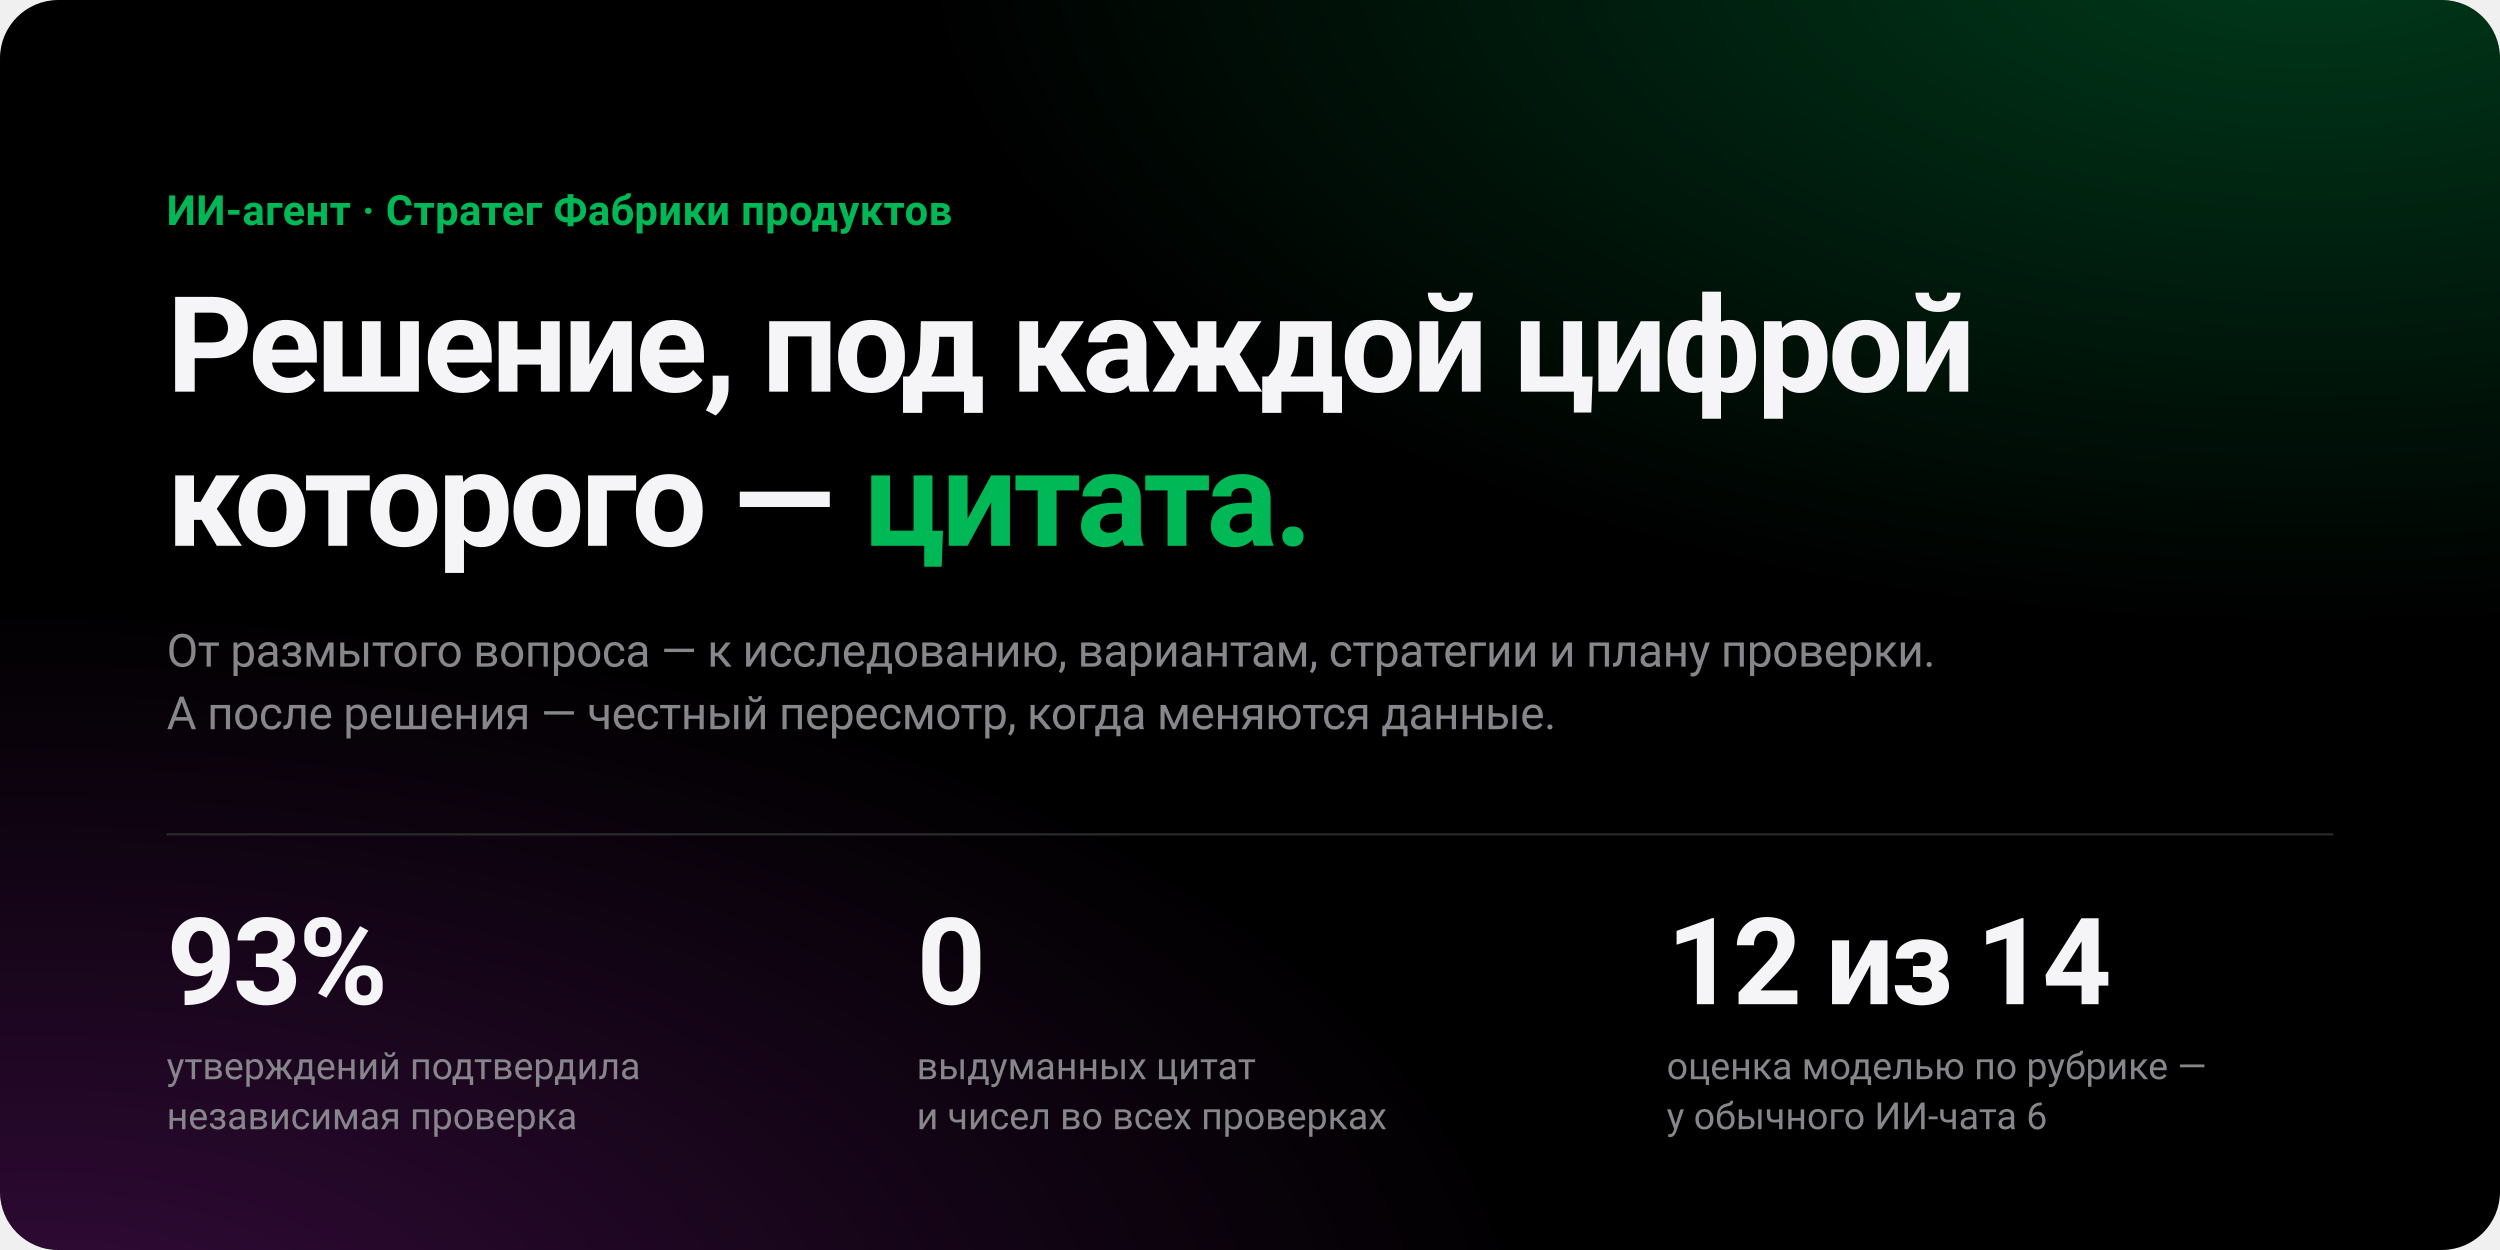
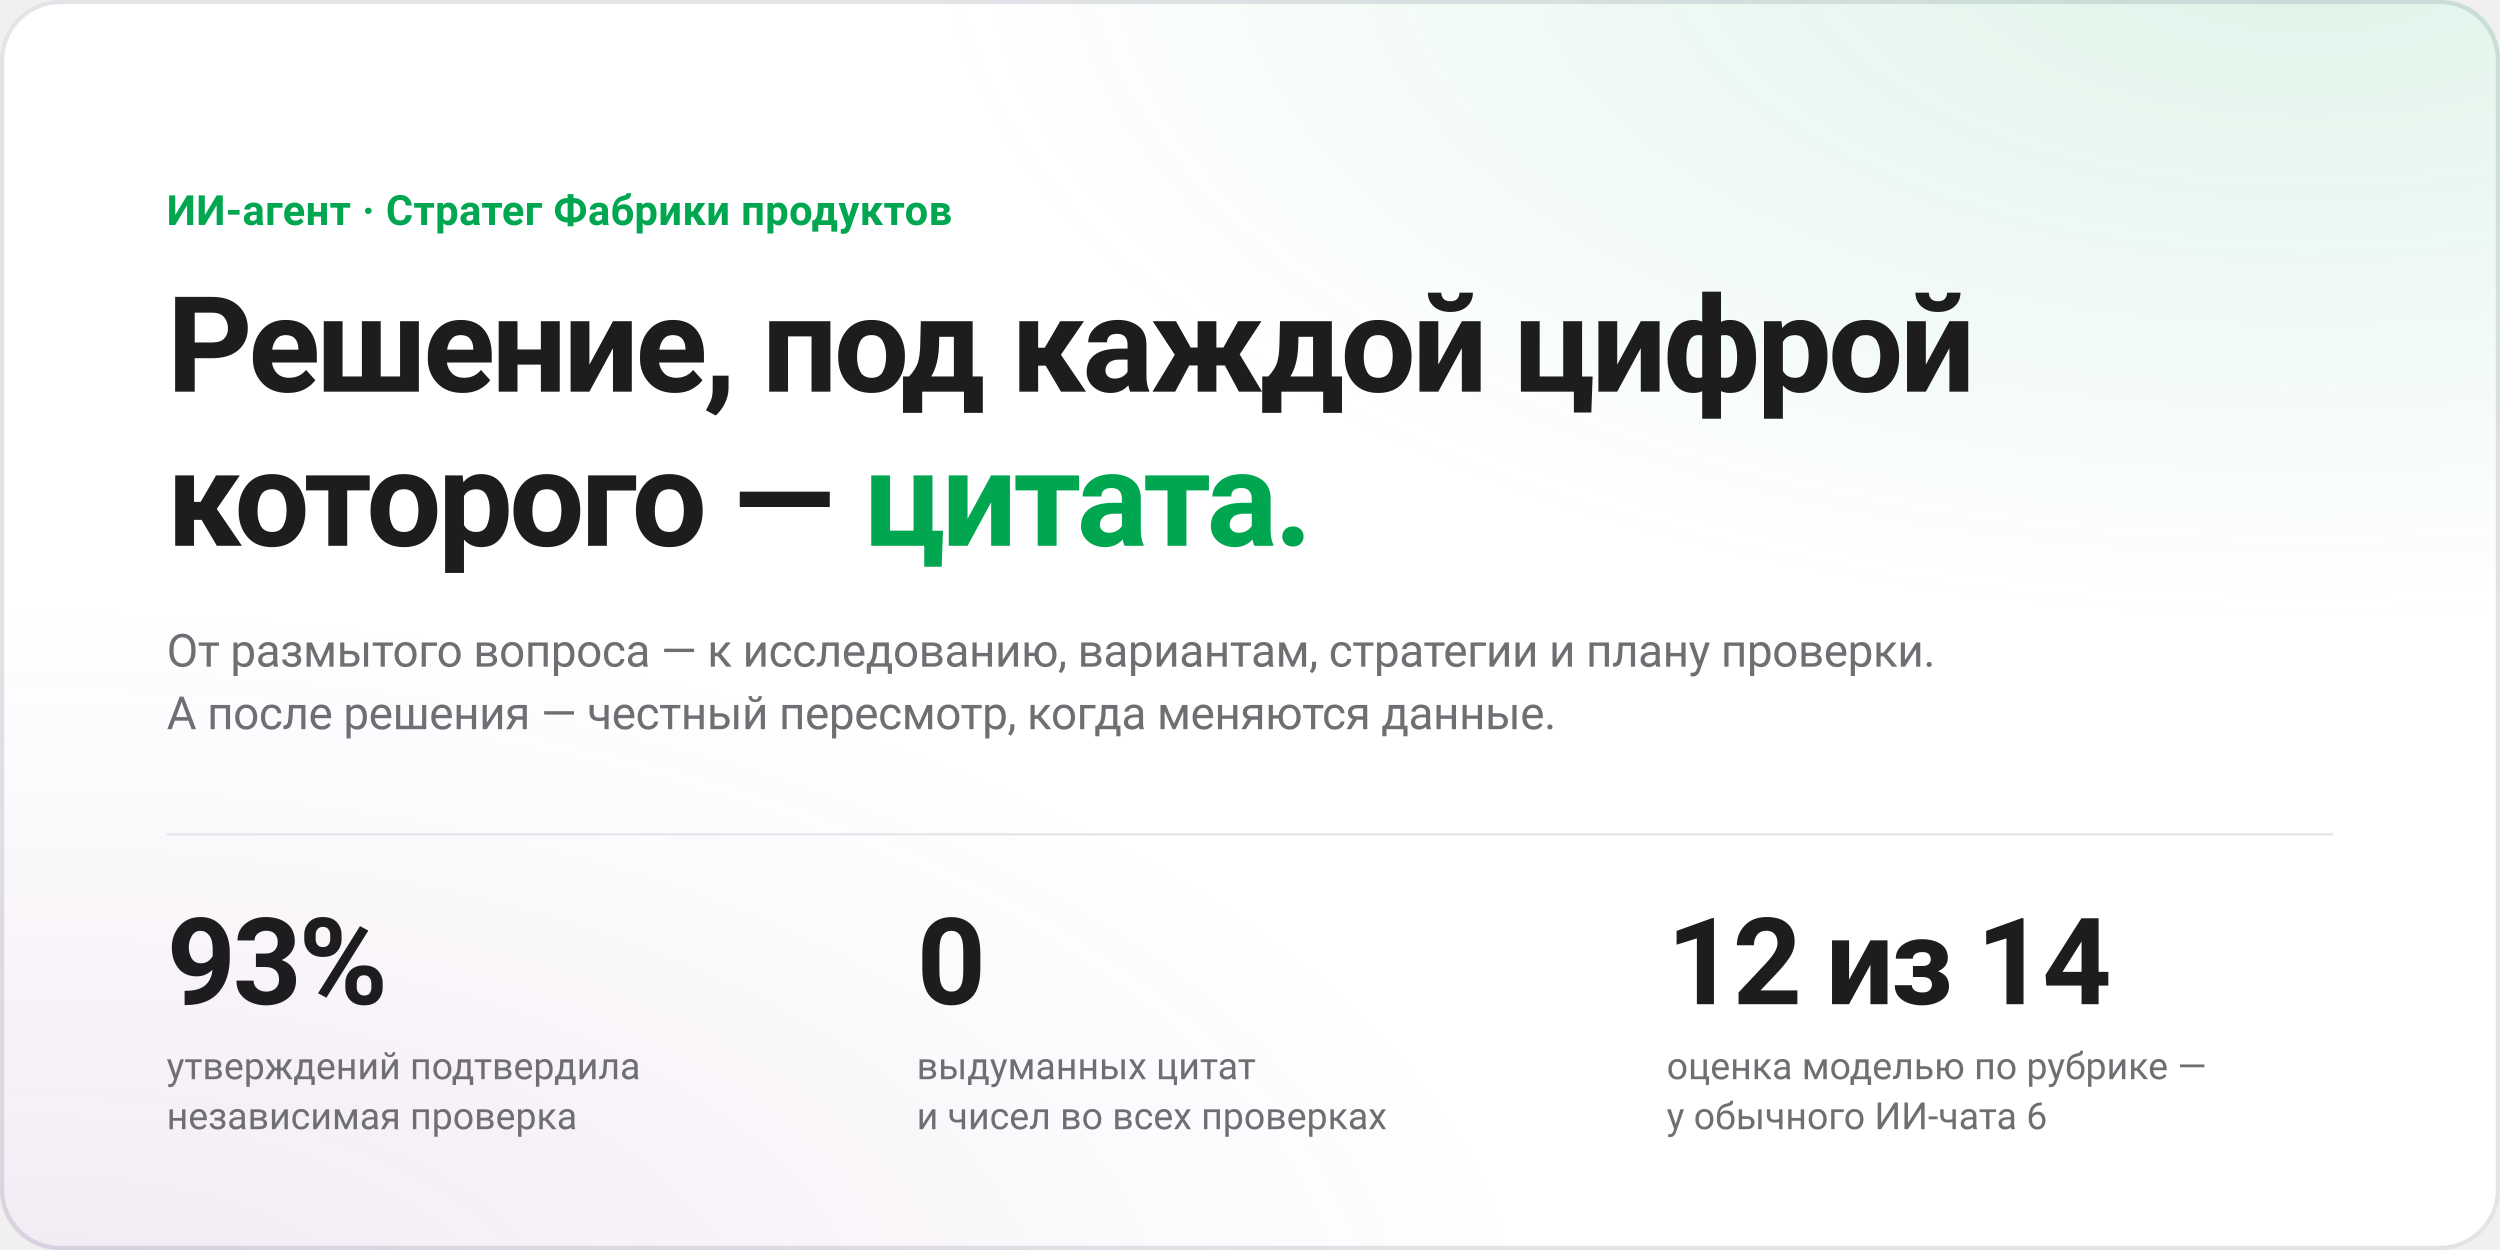
<svg xmlns="http://www.w3.org/2000/svg" viewBox="0 0 1200 600" width="1200" height="600" role="img" aria-label="Стратег Фабрики продуктов — решение, под каждой цифрой которого цитата. 93% утверждений подтвердила проверка, 0 выдуманных цитат, 12 из 14 по слепой рубрике против 6 у обычного чата">
  <style>text{font-family:-apple-system,BlinkMacSystemFont,'SF Pro Display','Segoe UI',Roboto,Helvetica,Arial,sans-serif}</style>
  <defs>
    <radialGradient id="g1" cx="0.92" cy="-0.05" r="0.55">
-       <stop offset="0" stop-color="#00B956" stop-opacity="0.32" />
-       <stop offset="1" stop-color="#00B956" stop-opacity="0" />
+       <stop offset="0" stop-color="#00a650" stop-opacity="0.13" />
+       <stop offset="1" stop-color="#00a650" stop-opacity="0" />
    </radialGradient>
    <radialGradient id="g2" cx="0.02" cy="1.08" r="0.6">
-       <stop offset="0" stop-color="#731982" stop-opacity="0.45" />
+       <stop offset="0" stop-color="#731982" stop-opacity="0.10" />
      <stop offset="1" stop-color="#731982" stop-opacity="0" />
    </radialGradient>
  </defs>
-   <rect width="1200" height="600" rx="28" fill="#000000" />
+   <rect x="1" y="1" width="1198" height="598" rx="28" fill="#ffffff" stroke="#e3e3e8" stroke-width="2" />
  <rect width="1200" height="600" rx="28" fill="url(#g1)" />
  <rect width="1200" height="600" rx="28" fill="url(#g2)" />
-   <text x="80" y="108" font-size="20" font-weight="600" fill="#00B956" letter-spacing="0.2" text-anchor="start">ИИ-агент · Стратег Фабрики продуктов</text>
-   <text x="80" y="188" font-size="64" font-weight="700" fill="#f5f5f7" letter-spacing="-1.8" text-anchor="start">Решение, под каждой цифрой</text>
-   <text x="80" y="262" font-size="64" font-weight="700" fill="#f5f5f7" letter-spacing="-1.8" text-anchor="start">которого — <tspan fill="#00B956">цитата.</tspan>
+   <text x="80" y="108" font-size="20" font-weight="600" fill="#00a650" letter-spacing="0.2" text-anchor="start">ИИ-агент · Стратег Фабрики продуктов</text>
+   <text x="80" y="188" font-size="64" font-weight="700" fill="#1d1d1f" letter-spacing="-1.8" text-anchor="start">Решение, под каждой цифрой</text>
+   <text x="80" y="262" font-size="64" font-weight="700" fill="#1d1d1f" letter-spacing="-1.8" text-anchor="start">которого — <tspan fill="#00a650">цитата.</tspan>
  </text>
-   <text x="80" y="320" font-size="22" font-weight="400" fill="#86868b" letter-spacing="-0.2" text-anchor="start">От размытого вопроса — к исследованию, вариантам, стратегии и плану проверки.</text>
-   <text x="80" y="350" font-size="22" font-weight="400" fill="#86868b" letter-spacing="-0.2" text-anchor="start">А после решения — честный пересмотр, когда меняются данные.</text>
-   <rect x="80" y="400" width="1040" height="1" fill="#2c2c2e" />
-   <text x="80" y="482" font-size="58" font-weight="700" fill="#f5f5f7" letter-spacing="-1.6" text-anchor="start">93%</text>
-   <text x="80" y="518" font-size="18" font-weight="400" fill="#86868b" letter-spacing="0" text-anchor="start">утверждений подтвердила</text>
-   <text x="80" y="542" font-size="18" font-weight="400" fill="#86868b" letter-spacing="0" text-anchor="start">независимая проверка</text>
-   <text x="440" y="482" font-size="58" font-weight="700" fill="#f5f5f7" letter-spacing="-1.6" text-anchor="start">0</text>
-   <text x="440" y="518" font-size="18" font-weight="400" fill="#86868b" letter-spacing="0" text-anchor="start">выдуманных цитат</text>
-   <text x="440" y="542" font-size="18" font-weight="400" fill="#86868b" letter-spacing="0" text-anchor="start">и чисел во всех проверках</text>
-   <text x="800" y="482" font-size="58" font-weight="700" fill="#f5f5f7" letter-spacing="-1.6" text-anchor="start">12 из 14</text>
-   <text x="800" y="518" font-size="18" font-weight="400" fill="#86868b" letter-spacing="0" text-anchor="start">оценка моделью по рубрике —</text>
-   <text x="800" y="542" font-size="18" font-weight="400" fill="#86868b" letter-spacing="0" text-anchor="start">у обычного ИИ-чата 6</text>
+   <text x="80" y="320" font-size="22" font-weight="400" fill="#6e6e73" letter-spacing="-0.2" text-anchor="start">От размытого вопроса — к исследованию, вариантам, стратегии и плану проверки.</text>
+   <text x="80" y="350" font-size="22" font-weight="400" fill="#6e6e73" letter-spacing="-0.2" text-anchor="start">А после решения — честный пересмотр, когда меняются данные.</text>
+   <rect x="80" y="400" width="1040" height="1" fill="#e3e3e8" />
+   <text x="80" y="482" font-size="58" font-weight="700" fill="#1d1d1f" letter-spacing="-1.6" text-anchor="start">93%</text>
+   <text x="80" y="518" font-size="18" font-weight="400" fill="#6e6e73" letter-spacing="0" text-anchor="start">утверждений подтвердила</text>
+   <text x="80" y="542" font-size="18" font-weight="400" fill="#6e6e73" letter-spacing="0" text-anchor="start">независимая проверка</text>
+   <text x="440" y="482" font-size="58" font-weight="700" fill="#1d1d1f" letter-spacing="-1.6" text-anchor="start">0</text>
+   <text x="440" y="518" font-size="18" font-weight="400" fill="#6e6e73" letter-spacing="0" text-anchor="start">выдуманных цитат</text>
+   <text x="440" y="542" font-size="18" font-weight="400" fill="#6e6e73" letter-spacing="0" text-anchor="start">и чисел во всех проверках</text>
+   <text x="800" y="482" font-size="58" font-weight="700" fill="#1d1d1f" letter-spacing="-1.6" text-anchor="start">12 из 14</text>
+   <text x="800" y="518" font-size="18" font-weight="400" fill="#6e6e73" letter-spacing="0" text-anchor="start">оценка моделью по рубрике —</text>
+   <text x="800" y="542" font-size="18" font-weight="400" fill="#6e6e73" letter-spacing="0" text-anchor="start">у обычного ИИ-чата 6</text>
</svg>
